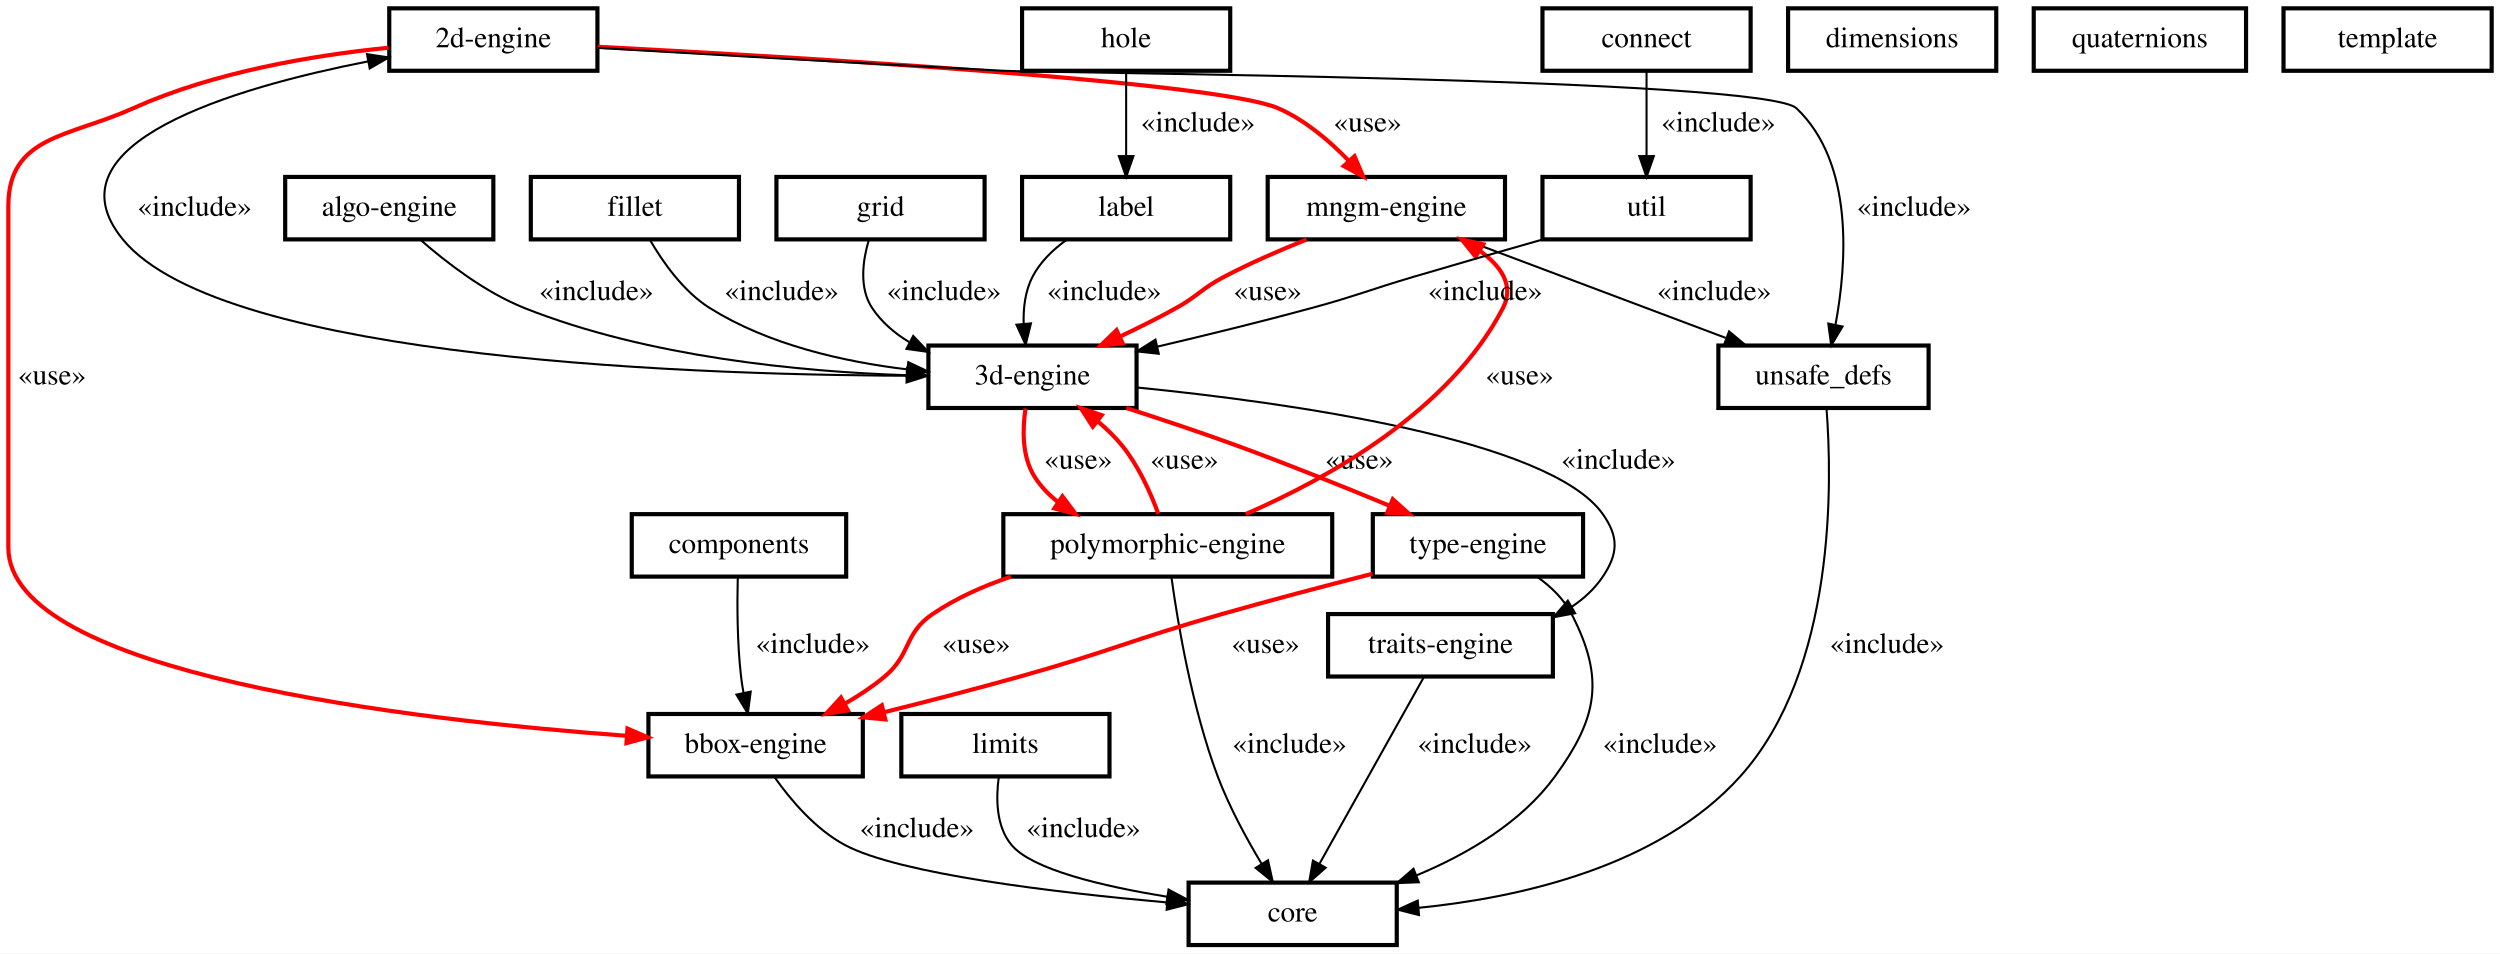
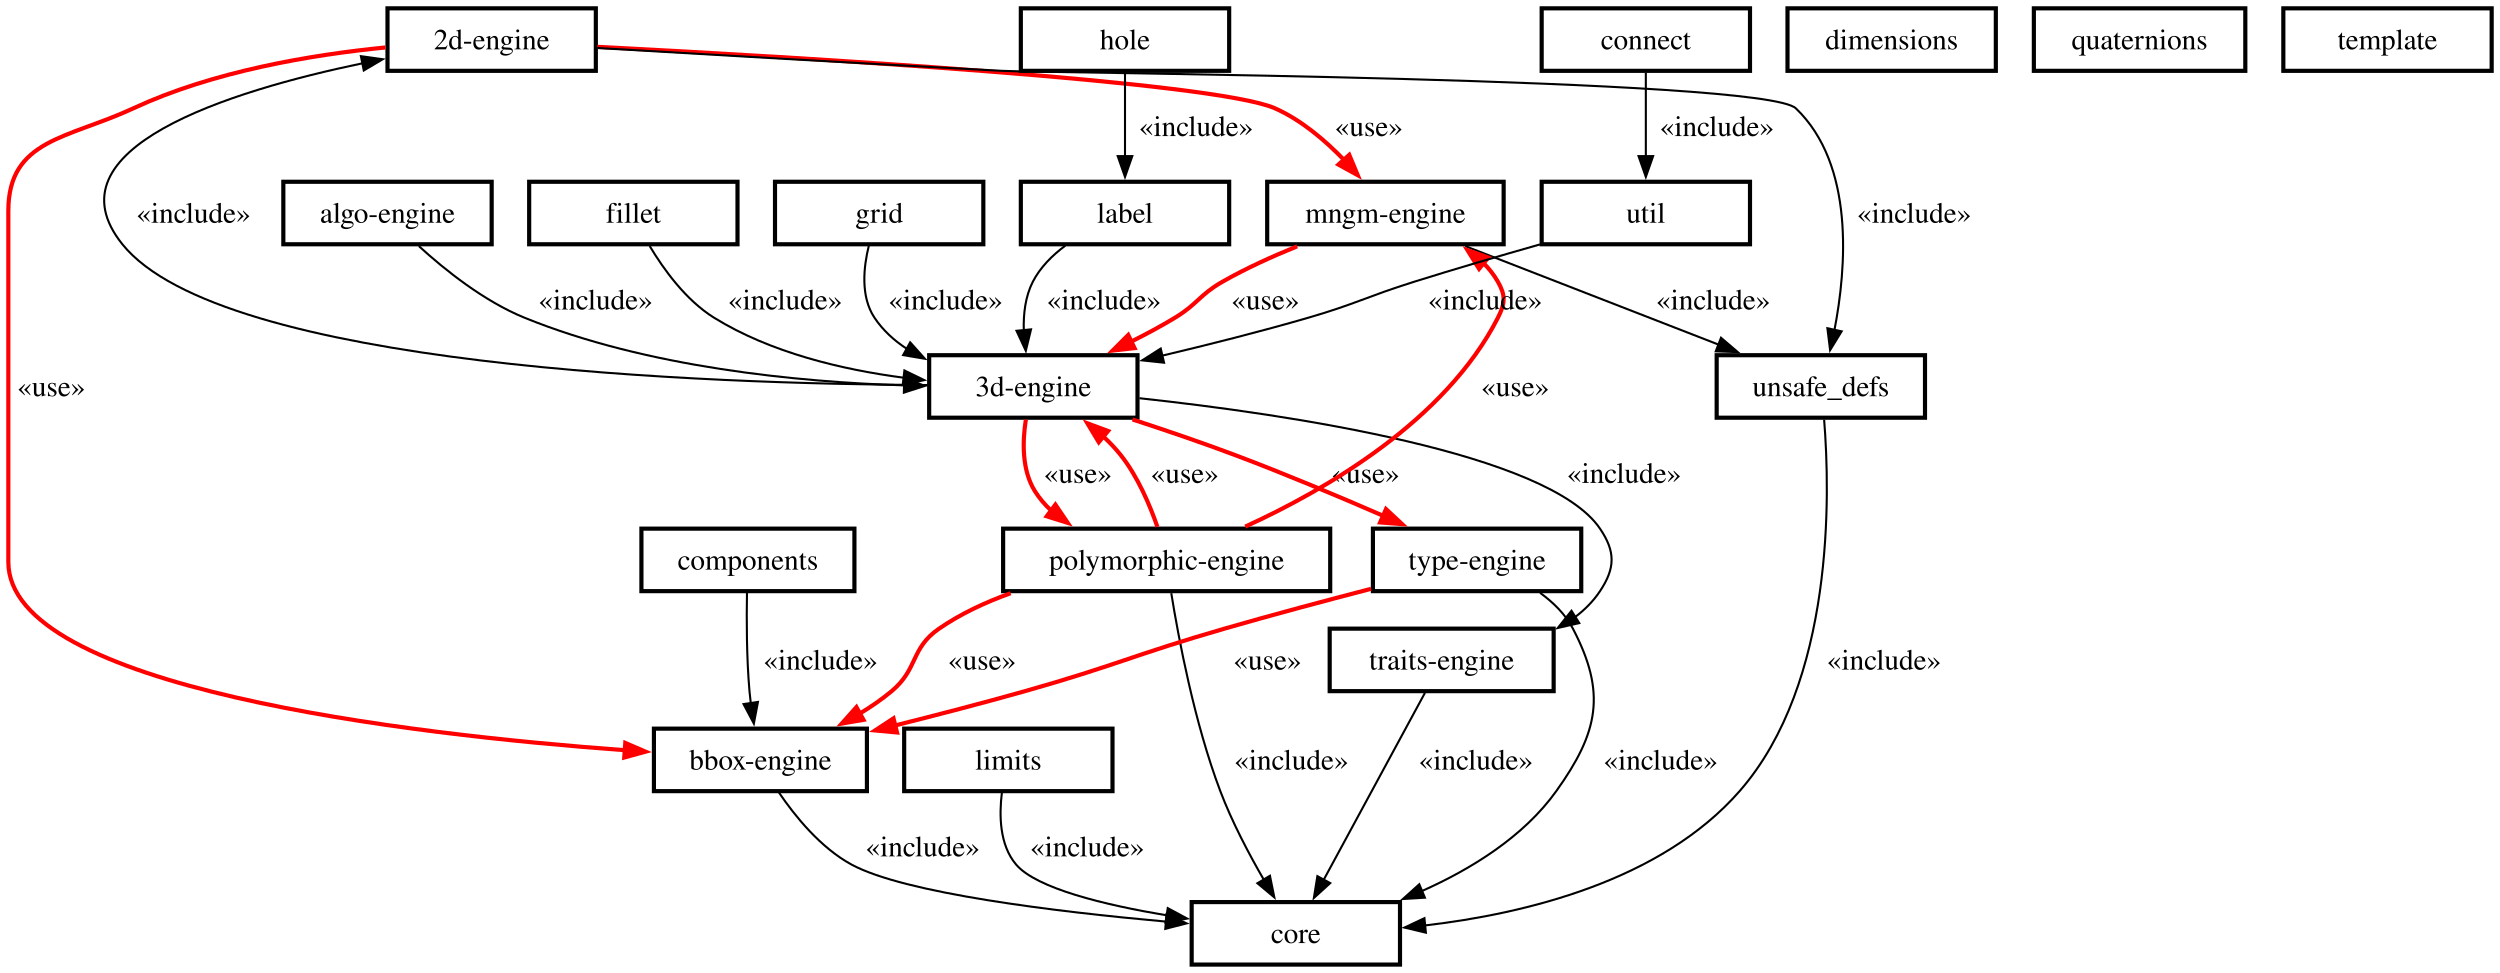
- <svg xmlns="http://www.w3.org/2000/svg" width="1201pt" height="458pt" viewBox="0.00 0.00 1201.00 458.00">
-   <g id="graph0" class="graph" transform="scale(1 1) rotate(0) translate(4 454)">
-     <polygon fill="white" stroke="transparent" points="-4,4 -4,-454 1197,-454 1197,4 -4,4" />
+ <svg xmlns="http://www.w3.org/2000/svg" width="1200pt" height="467pt" viewBox="0.00 0.00 1200.00 467.00">
+   <g id="graph0" class="graph" transform="scale(1 1) rotate(0) translate(4 463)">
+     <polygon fill="white" stroke="none" points="-4,4 -4,-463 1196,-463 1196,4 -4,4" />
    <g id="node1" class="node">
-       <polygon fill="white" stroke="black" stroke-width="2" points="283,-450 183,-450 183,-420 283,-420 283,-450" />
-       <text text-anchor="middle" x="233" y="-431.3" font-family="Times,serif" font-size="14.00">2d-engine</text>
+       <polygon fill="white" stroke="black" stroke-width="2" points="282,-459 182,-459 182,-429 282,-429 282,-459" />
+       <text text-anchor="middle" x="232" y="-439.33" font-family="Times,serif" font-size="14.00">2d-engine</text>
    </g>
    <g id="node4" class="node">
-       <polygon fill="white" stroke="black" stroke-width="2" points="410.5,-111 307.5,-111 307.5,-81 410.5,-81 410.5,-111" />
-       <text text-anchor="middle" x="359" y="-92.3" font-family="Times,serif" font-size="14.00">bbox-engine</text>
+       <polygon fill="white" stroke="black" stroke-width="2" points="412.12,-113.25 309.88,-113.25 309.88,-83.25 412.12,-83.25 412.12,-113.25" />
+       <text text-anchor="middle" x="361" y="-93.58" font-family="Times,serif" font-size="14.00">bbox-engine</text>
    </g>
    <g id="edge20" class="edge">
-       <path fill="none" stroke="red" stroke-width="2" d="M182.64,-431.07C147.07,-427.5 98.98,-419.58 60,-402 29.12,-388.07 0,-388.87 0,-355 0,-355 0,-355 0,-191 0,-130.35 194.2,-108.06 296.93,-100.52" />
-       <polygon fill="red" stroke="red" stroke-width="2" points="297.45,-103.99 307.18,-99.79 296.96,-97.01 297.45,-103.99" />
-       <text text-anchor="middle" x="21" y="-269.3" font-family="Times,serif" font-size="14.00">«use»</text>
+       <path fill="none" stroke="red" stroke-width="2" d="M181.04,-440.22C145.69,-436.72 98.28,-428.82 60,-411 28.72,-396.44 0,-396.25 0,-361.75 0,-361.75 0,-361.75 0,-193.25 0,-132.77 192.13,-110.51 296.06,-102.89" />
+       <polygon fill="red" stroke="red" stroke-width="2" points="296.14,-106.39 305.87,-102.2 295.65,-99.41 296.14,-106.39" />
+       <text text-anchor="middle" x="20.62" y="-272.83" font-family="Times,serif" font-size="14.00">«use»</text>
    </g>
    <g id="node14" class="node">
-       <polygon fill="white" stroke="black" stroke-width="2" points="719,-369 605,-369 605,-339 719,-339 719,-369" />
-       <text text-anchor="middle" x="662" y="-350.3" font-family="Times,serif" font-size="14.00">mngm-engine</text>
+       <polygon fill="white" stroke="black" stroke-width="2" points="717.75,-375.75 604.25,-375.75 604.25,-345.75 717.75,-345.75 717.75,-375.75" />
+       <text text-anchor="middle" x="661" y="-356.08" font-family="Times,serif" font-size="14.00">mngm-engine</text>
    </g>
    <g id="edge19" class="edge">
-       <path fill="none" stroke="red" stroke-width="2" d="M283.12,-431.53C378.82,-426.56 580.74,-414.71 610,-402 622.91,-396.39 634.76,-386.26 643.88,-376.84" />
-       <polygon fill="red" stroke="red" stroke-width="2" points="646.7,-378.95 650.86,-369.21 641.53,-374.22 646.7,-378.95" />
-       <text text-anchor="middle" x="653" y="-390.8" font-family="Times,serif" font-size="14.00">«use»</text>
+       <path fill="none" stroke="red" stroke-width="2" d="M282.74,-440.52C378.52,-435.58 578.98,-423.85 608,-411 620.62,-405.41 632.16,-395.55 641.24,-386.12" />
+       <polygon fill="red" stroke="red" stroke-width="2" points="643.65,-388.67 647.72,-378.89 638.44,-384 643.65,-388.67" />
+       <text text-anchor="middle" x="653.04" y="-397.7" font-family="Times,serif" font-size="14.00">«use»</text>
    </g>
    <g id="node20" class="node">
-       <polygon fill="white" stroke="black" stroke-width="2" points="922.5,-288 821.5,-288 821.5,-258 922.5,-258 922.5,-288" />
-       <text text-anchor="middle" x="872" y="-269.3" font-family="Times,serif" font-size="14.00">unsafe_defs</text>
+       <polygon fill="white" stroke="black" stroke-width="2" points="920,-292.5 820,-292.5 820,-262.5 920,-262.5 920,-292.5" />
+       <text text-anchor="middle" x="870" y="-272.83" font-family="Times,serif" font-size="14.00">unsafe_defs</text>
    </g>
    <g id="edge1" class="edge">
-       <path fill="none" stroke="black" d="M283.2,-430.99C332.72,-428.05 410.56,-423.52 478,-420 499.16,-418.9 843.62,-416.57 859,-402 886.75,-375.71 883.21,-327.37 877.81,-298.21" />
-       <polygon fill="black" stroke="black" points="881.16,-297.14 875.71,-288.05 874.31,-298.56 881.16,-297.14" />
-       <text text-anchor="middle" x="915.5" y="-350.3" font-family="Times,serif" font-size="14.00">«include»</text>
+       <path fill="none" stroke="black" d="M282.67,-439.96C332.21,-437.02 409.78,-432.51 477,-429 498.16,-427.9 842.7,-425.66 858,-411 886.27,-383.92 882.37,-334.61 876.5,-304.38" />
+       <polygon fill="black" stroke="black" points="879.99,-303.96 874.45,-294.93 873.15,-305.45 879.99,-303.96" />
+       <text text-anchor="middle" x="914.8" y="-356.08" font-family="Times,serif" font-size="14.00">«include»</text>
    </g>
    <g id="node2" class="node">
-       <polygon fill="white" stroke="black" stroke-width="2" points="542,-288 442,-288 442,-258 542,-258 542,-288" />
-       <text text-anchor="middle" x="492" y="-269.3" font-family="Times,serif" font-size="14.00">3d-engine</text>
+       <polygon fill="white" stroke="black" stroke-width="2" points="542,-292.5 442,-292.5 442,-262.5 542,-262.5 542,-292.5" />
+       <text text-anchor="middle" x="492" y="-272.83" font-family="Times,serif" font-size="14.00">3d-engine</text>
    </g>
    <g id="edge2" class="edge">
-       <path fill="none" stroke="black" d="M441.88,-273.45C337.61,-273.5 103.01,-280.29 55,-339 17.4,-384.97 107.68,-411.72 172.95,-424.54" />
-       <polygon fill="black" stroke="black" points="172.3,-427.98 182.78,-426.41 173.61,-421.11 172.3,-427.98" />
-       <text text-anchor="middle" x="89.5" y="-350.3" font-family="Times,serif" font-size="14.00">«include»</text>
+       <path fill="none" stroke="black" d="M441.38,-278.17C336.71,-278.71 102.27,-286.64 54.75,-345.75 17.85,-391.65 105.47,-419.16 170.23,-432.67" />
+       <polygon fill="black" stroke="black" points="169.23,-436.04 179.73,-434.57 170.61,-429.17 169.23,-436.04" />
+       <text text-anchor="middle" x="88.88" y="-356.08" font-family="Times,serif" font-size="14.00">«include»</text>
    </g>
    <g id="node15" class="node">
-       <polygon fill="white" stroke="black" stroke-width="2" points="636,-207 478,-207 478,-177 636,-177 636,-207" />
-       <text text-anchor="middle" x="557" y="-188.3" font-family="Times,serif" font-size="14.00">polymorphic-engine</text>
+       <polygon fill="white" stroke="black" stroke-width="2" points="634.5,-209.25 477.5,-209.25 477.5,-179.25 634.5,-179.25 634.5,-209.25" />
+       <text text-anchor="middle" x="556" y="-189.58" font-family="Times,serif" font-size="14.00">polymorphic-engine</text>
    </g>
    <g id="edge21" class="edge">
-       <path fill="none" stroke="red" stroke-width="2" d="M488.67,-257.74C487.16,-247.81 486.89,-234.66 493,-225 495.99,-220.28 499.91,-216.22 504.33,-212.75" />
-       <polygon fill="red" stroke="red" stroke-width="2" points="506.39,-215.59 512.75,-207.12 502.5,-209.77 506.39,-215.59" />
-       <text text-anchor="middle" x="514" y="-228.8" font-family="Times,serif" font-size="14.00">«use»</text>
+       <path fill="none" stroke="red" stroke-width="2" d="M488.41,-261.58C486.77,-251.18 486.4,-237.4 492.75,-227.25 494.9,-223.81 497.54,-220.73 500.52,-217.97" />
+       <polygon fill="red" stroke="red" stroke-width="2" points="502.59,-220.79 508.52,-212.01 498.41,-215.18 502.59,-220.79" />
+       <text text-anchor="middle" x="513.38" y="-231.2" font-family="Times,serif" font-size="14.00">«use»</text>
    </g>
    <g id="node18" class="node">
-       <polygon fill="white" stroke="black" stroke-width="2" points="742,-159 634,-159 634,-129 742,-129 742,-159" />
-       <text text-anchor="middle" x="688" y="-140.3" font-family="Times,serif" font-size="14.00">traits-engine</text>
+       <polygon fill="white" stroke="black" stroke-width="2" points="741.75,-161.25 634.25,-161.25 634.25,-131.25 741.75,-131.25 741.75,-161.25" />
+       <text text-anchor="middle" x="688" y="-141.58" font-family="Times,serif" font-size="14.00">traits-engine</text>
    </g>
    <g id="edge3" class="edge">
-       <path fill="none" stroke="black" d="M542.22,-267.85C614.11,-260.69 740.54,-243.18 766,-207 773.67,-196.1 773.43,-188.07 766,-177 762.11,-171.2 756.96,-166.45 751.16,-162.56" />
-       <polygon fill="black" stroke="black" points="752.68,-159.4 742.26,-157.46 749.19,-165.47 752.68,-159.4" />
-       <text text-anchor="middle" x="773.5" y="-228.8" font-family="Times,serif" font-size="14.00">«include»</text>
+       <path fill="none" stroke="black" d="M542.9,-271.86C614.61,-264.08 739.43,-245.56 764,-209.25 771.47,-198.21 771.38,-190.36 764,-179.25 760.77,-174.38 756.63,-170.25 751.96,-166.75" />
+       <polygon fill="black" stroke="black" points="754.04,-163.92 743.71,-161.56 750.32,-169.85 754.04,-163.92" />
+       <text text-anchor="middle" x="775.57" y="-231.2" font-family="Times,serif" font-size="14.00">«include»</text>
    </g>
    <g id="node19" class="node">
-       <polygon fill="white" stroke="black" stroke-width="2" points="756.5,-207 655.5,-207 655.5,-177 756.5,-177 756.5,-207" />
-       <text text-anchor="middle" x="706" y="-188.3" font-family="Times,serif" font-size="14.00">type-engine</text>
+       <polygon fill="white" stroke="black" stroke-width="2" points="755,-209.25 655,-209.25 655,-179.25 755,-179.25 755,-209.25" />
+       <text text-anchor="middle" x="705" y="-189.58" font-family="Times,serif" font-size="14.00">type-engine</text>
    </g>
    <g id="edge22" class="edge">
-       <path fill="none" stroke="red" stroke-width="2" d="M537.11,-257.99C553.81,-252.62 572.85,-246.26 590,-240 614.62,-231 641.8,-220.05 663.66,-210.98" />
-       <polygon fill="red" stroke="red" stroke-width="2" points="665.1,-214.17 672.99,-207.09 662.41,-207.71 665.1,-214.17" />
-       <text text-anchor="middle" x="649" y="-228.8" font-family="Times,serif" font-size="14.00">«use»</text>
+       <path fill="none" stroke="red" stroke-width="2" d="M539.64,-261.65C555.44,-256.5 573.07,-250.5 589,-244.5 612.73,-235.57 638.75,-224.63 660.12,-215.33" />
+       <polygon fill="red" stroke="red" stroke-width="2" points="661.27,-218.65 669.02,-211.43 658.46,-212.24 661.27,-218.65" />
+       <text text-anchor="middle" x="651.46" y="-231.2" font-family="Times,serif" font-size="14.00">«use»</text>
    </g>
    <g id="node3" class="node">
-       <polygon fill="white" stroke="black" stroke-width="2" points="233,-369 133,-369 133,-339 233,-339 233,-369" />
-       <text text-anchor="middle" x="183" y="-350.3" font-family="Times,serif" font-size="14.00">algo-engine</text>
+       <polygon fill="white" stroke="black" stroke-width="2" points="232,-375.75 132,-375.75 132,-345.75 232,-345.75 232,-375.75" />
+       <text text-anchor="middle" x="182" y="-356.08" font-family="Times,serif" font-size="14.00">algo-engine</text>
    </g>
    <g id="edge4" class="edge">
-       <path fill="none" stroke="black" d="M197.97,-338.81C210.37,-327.93 228.98,-313.56 248,-306 307.43,-282.38 380.78,-275.44 431.46,-273.75" />
-       <polygon fill="black" stroke="black" points="431.7,-277.25 441.6,-273.48 431.5,-270.25 431.7,-277.25" />
-       <text text-anchor="middle" x="282.5" y="-309.8" font-family="Times,serif" font-size="14.00">«include»</text>
+       <path fill="none" stroke="black" d="M197.05,-344.87C209.53,-333.47 228.33,-318.4 247.75,-310.5 306.55,-286.57 379.28,-279.63 430.02,-278.02" />
+       <polygon fill="black" stroke="black" points="430.03,-281.53 439.94,-277.78 429.86,-274.53 430.03,-281.53" />
+       <text text-anchor="middle" x="281.88" y="-314.45" font-family="Times,serif" font-size="14.00">«include»</text>
    </g>
    <g id="node7" class="node">
-       <polygon fill="white" stroke="black" stroke-width="2" points="667,-30 567,-30 567,0 667,0 667,-30" />
-       <text text-anchor="middle" x="617" y="-11.3" font-family="Times,serif" font-size="14.00">core</text>
+       <polygon fill="white" stroke="black" stroke-width="2" points="668,-30 568,-30 568,0 668,0 668,-30" />
+       <text text-anchor="middle" x="618" y="-10.33" font-family="Times,serif" font-size="14.00">core</text>
    </g>
    <g id="edge5" class="edge">
-       <path fill="none" stroke="black" d="M368.1,-80.62C375.76,-69.8 387.74,-55.58 402,-48 428.06,-34.14 502.54,-25.27 556.54,-20.47" />
-       <polygon fill="black" stroke="black" points="557.05,-23.94 566.71,-19.59 556.45,-16.96 557.05,-23.94" />
-       <text text-anchor="middle" x="436.5" y="-51.8" font-family="Times,serif" font-size="14.00">«include»</text>
+       <path fill="none" stroke="black" d="M369.84,-82.66C377.57,-71.27 389.87,-56.07 404.75,-48 430.12,-34.25 502.29,-25.45 555.68,-20.63" />
+       <polygon fill="black" stroke="black" points="555.94,-24.12 565.59,-19.77 555.33,-17.15 555.94,-24.12" />
+       <text text-anchor="middle" x="438.88" y="-51.95" font-family="Times,serif" font-size="14.00">«include»</text>
    </g>
    <g id="node5" class="node">
-       <polygon fill="white" stroke="black" stroke-width="2" points="402.5,-207 299.5,-207 299.5,-177 402.5,-177 402.5,-207" />
-       <text text-anchor="middle" x="351" y="-188.3" font-family="Times,serif" font-size="14.00">components</text>
+       <polygon fill="white" stroke="black" stroke-width="2" points="406.12,-209.25 303.88,-209.25 303.88,-179.25 406.12,-179.25 406.12,-209.25" />
+       <text text-anchor="middle" x="355" y="-189.58" font-family="Times,serif" font-size="14.00">components</text>
    </g>
    <g id="edge6" class="edge">
-       <path fill="none" stroke="black" d="M350.43,-176.66C350.11,-164.06 350.11,-145.25 352,-129 352.3,-126.43 352.71,-123.76 353.19,-121.11" />
-       <polygon fill="black" stroke="black" points="356.64,-121.74 355.25,-111.23 349.78,-120.31 356.64,-121.74" />
-       <text text-anchor="middle" x="386.5" y="-140.3" font-family="Times,serif" font-size="14.00">«include»</text>
+       <path fill="none" stroke="black" d="M354.55,-178.44C354.33,-165.86 354.34,-147.34 355.75,-131.25 355.92,-129.32 356.14,-127.34 356.39,-125.34" />
+       <polygon fill="black" stroke="black" points="359.82,-126.08 357.85,-115.67 352.9,-125.03 359.82,-126.08" />
+       <text text-anchor="middle" x="389.88" y="-141.58" font-family="Times,serif" font-size="14.00">«include»</text>
    </g>
    <g id="node6" class="node">
-       <polygon fill="white" stroke="black" stroke-width="2" points="837,-450 737,-450 737,-420 837,-420 837,-450" />
-       <text text-anchor="middle" x="787" y="-431.3" font-family="Times,serif" font-size="14.00">connect</text>
+       <polygon fill="white" stroke="black" stroke-width="2" points="836,-459 736,-459 736,-429 836,-429 836,-459" />
+       <text text-anchor="middle" x="786" y="-439.33" font-family="Times,serif" font-size="14.00">connect</text>
    </g>
    <g id="node21" class="node">
-       <polygon fill="white" stroke="black" stroke-width="2" points="837,-369 737,-369 737,-339 837,-339 837,-369" />
-       <text text-anchor="middle" x="787" y="-350.3" font-family="Times,serif" font-size="14.00">util</text>
+       <polygon fill="white" stroke="black" stroke-width="2" points="836,-375.75 736,-375.75 736,-345.75 836,-345.75 836,-375.75" />
+       <text text-anchor="middle" x="786" y="-356.08" font-family="Times,serif" font-size="14.00">util</text>
    </g>
    <g id="edge7" class="edge">
-       <path fill="none" stroke="black" d="M787,-419.88C787,-408.64 787,-392.66 787,-379.37" />
-       <polygon fill="black" stroke="black" points="790.5,-379 787,-369 783.5,-379 790.5,-379" />
-       <text text-anchor="middle" x="821.5" y="-390.8" font-family="Times,serif" font-size="14.00">«include»</text>
+       <path fill="none" stroke="black" d="M786,-428.1C786,-416.87 786,-401.2 786,-387.9" />
+       <polygon fill="black" stroke="black" points="789.5,-388.07 786,-378.07 782.5,-388.07 789.5,-388.07" />
+       <text text-anchor="middle" x="820.12" y="-397.7" font-family="Times,serif" font-size="14.00">«include»</text>
    </g>
    <g id="node8" class="node">
-       <polygon fill="white" stroke="black" stroke-width="2" points="955,-450 855,-450 855,-420 955,-420 955,-450" />
-       <text text-anchor="middle" x="905" y="-431.3" font-family="Times,serif" font-size="14.00">dimensions</text>
+       <polygon fill="white" stroke="black" stroke-width="2" points="954,-459 854,-459 854,-429 954,-429 954,-459" />
+       <text text-anchor="middle" x="904" y="-439.33" font-family="Times,serif" font-size="14.00">dimensions</text>
    </g>
    <g id="node9" class="node">
-       <polygon fill="white" stroke="black" stroke-width="2" points="351,-369 251,-369 251,-339 351,-339 351,-369" />
-       <text text-anchor="middle" x="301" y="-350.3" font-family="Times,serif" font-size="14.00">fillet</text>
+       <polygon fill="white" stroke="black" stroke-width="2" points="350,-375.75 250,-375.75 250,-345.75 350,-345.75 350,-375.75" />
+       <text text-anchor="middle" x="300" y="-356.08" font-family="Times,serif" font-size="14.00">fillet</text>
    </g>
    <g id="edge8" class="edge">
-       <path fill="none" stroke="black" d="M308.19,-338.84C314.37,-328.14 324.29,-313.98 337,-306 365.23,-288.29 401.5,-280.17 431.86,-276.54" />
-       <polygon fill="black" stroke="black" points="432.34,-280.01 441.91,-275.48 431.6,-273.05 432.34,-280.01" />
-       <text text-anchor="middle" x="371.5" y="-309.8" font-family="Times,serif" font-size="14.00">«include»</text>
+       <path fill="none" stroke="black" d="M307.84,-344.92C314.54,-333.71 325.25,-318.87 338.75,-310.5 365.87,-293.68 400.35,-285.56 429.74,-281.7" />
+       <polygon fill="black" stroke="black" points="430.11,-285.18 439.64,-280.55 429.3,-278.22 430.11,-285.18" />
+       <text text-anchor="middle" x="372.88" y="-314.45" font-family="Times,serif" font-size="14.00">«include»</text>
    </g>
    <g id="node10" class="node">
-       <polygon fill="white" stroke="black" stroke-width="2" points="469,-369 369,-369 369,-339 469,-339 469,-369" />
-       <text text-anchor="middle" x="419" y="-350.3" font-family="Times,serif" font-size="14.00">grid</text>
+       <polygon fill="white" stroke="black" stroke-width="2" points="468,-375.75 368,-375.75 368,-345.75 468,-345.75 468,-375.75" />
+       <text text-anchor="middle" x="418" y="-356.08" font-family="Times,serif" font-size="14.00">grid</text>
    </g>
    <g id="edge9" class="edge">
-       <path fill="none" stroke="black" d="M413.36,-338.67C410.43,-328.7 408.64,-315.54 415,-306 419.52,-299.23 425.77,-293.88 432.77,-289.67" />
-       <polygon fill="black" stroke="black" points="434.7,-292.62 441.97,-284.92 431.48,-286.4 434.7,-292.62" />
-       <text text-anchor="middle" x="449.5" y="-309.8" font-family="Times,serif" font-size="14.00">«include»</text>
+       <path fill="none" stroke="black" d="M413.06,-345.17C410.45,-334.67 409.02,-320.62 415.75,-310.5 419.77,-304.46 425.17,-299.56 431.25,-295.58" />
+       <polygon fill="black" stroke="black" points="432.88,-298.68 439.95,-290.79 429.5,-292.55 432.88,-298.68" />
+       <text text-anchor="middle" x="449.88" y="-314.45" font-family="Times,serif" font-size="14.00">«include»</text>
    </g>
    <g id="node11" class="node">
-       <polygon fill="white" stroke="black" stroke-width="2" points="587,-450 487,-450 487,-420 587,-420 587,-450" />
-       <text text-anchor="middle" x="537" y="-431.3" font-family="Times,serif" font-size="14.00">hole</text>
+       <polygon fill="white" stroke="black" stroke-width="2" points="586,-459 486,-459 486,-429 586,-429 586,-459" />
+       <text text-anchor="middle" x="536" y="-439.33" font-family="Times,serif" font-size="14.00">hole</text>
    </g>
    <g id="node12" class="node">
-       <polygon fill="white" stroke="black" stroke-width="2" points="587,-369 487,-369 487,-339 587,-339 587,-369" />
-       <text text-anchor="middle" x="537" y="-350.3" font-family="Times,serif" font-size="14.00">label</text>
+       <polygon fill="white" stroke="black" stroke-width="2" points="586,-375.75 486,-375.75 486,-345.75 586,-345.75 586,-375.75" />
+       <text text-anchor="middle" x="536" y="-356.08" font-family="Times,serif" font-size="14.00">label</text>
    </g>
    <g id="edge10" class="edge">
-       <path fill="none" stroke="black" d="M537,-419.88C537,-408.64 537,-392.66 537,-379.37" />
-       <polygon fill="black" stroke="black" points="540.5,-379 537,-369 533.5,-379 540.5,-379" />
-       <text text-anchor="middle" x="571.5" y="-390.8" font-family="Times,serif" font-size="14.00">«include»</text>
+       <path fill="none" stroke="black" d="M536,-428.1C536,-416.87 536,-401.2 536,-387.9" />
+       <polygon fill="black" stroke="black" points="539.5,-388.07 536,-378.07 532.5,-388.07 539.5,-388.07" />
+       <text text-anchor="middle" x="570.12" y="-397.7" font-family="Times,serif" font-size="14.00">«include»</text>
    </g>
    <g id="edge11" class="edge">
-       <path fill="none" stroke="black" d="M508.36,-338.77C501.81,-334.06 495.69,-328.16 492,-321 488.49,-314.2 487.55,-306.07 487.77,-298.5" />
-       <polygon fill="black" stroke="black" points="491.27,-298.65 488.71,-288.37 484.3,-298.01 491.27,-298.65" />
-       <text text-anchor="middle" x="526.5" y="-309.8" font-family="Times,serif" font-size="14.00">«include»</text>
+       <path fill="none" stroke="black" d="M507.36,-345.09C501.1,-340.44 495.29,-334.67 491.75,-327.75 488.13,-320.67 487.18,-312.24 487.42,-304.37" />
+       <polygon fill="black" stroke="black" points="490.89,-304.91 488.39,-294.61 483.92,-304.22 490.89,-304.91" />
+       <text text-anchor="middle" x="525.88" y="-314.45" font-family="Times,serif" font-size="14.00">«include»</text>
    </g>
    <g id="node13" class="node">
-       <polygon fill="white" stroke="black" stroke-width="2" points="529,-111 429,-111 429,-81 529,-81 529,-111" />
-       <text text-anchor="middle" x="479" y="-92.3" font-family="Times,serif" font-size="14.00">limits</text>
+       <polygon fill="white" stroke="black" stroke-width="2" points="530,-113.25 430,-113.25 430,-83.25 530,-83.25 530,-113.25" />
+       <text text-anchor="middle" x="480" y="-93.58" font-family="Times,serif" font-size="14.00">limits</text>
    </g>
    <g id="edge12" class="edge">
-       <path fill="none" stroke="black" d="M475.8,-80.62C474.41,-70.36 474.51,-56.87 482,-48 491.92,-36.25 525.52,-28.26 556.72,-23.2" />
-       <polygon fill="black" stroke="black" points="557.38,-26.64 566.73,-21.66 556.32,-19.72 557.38,-26.64" />
-       <text text-anchor="middle" x="516.5" y="-51.8" font-family="Times,serif" font-size="14.00">«include»</text>
+       <path fill="none" stroke="black" d="M476.92,-82.61C475.55,-71.8 475.73,-57.39 483.75,-48 493.48,-36.6 525.77,-28.7 556.25,-23.6" />
+       <polygon fill="black" stroke="black" points="556.52,-27.1 565.85,-22.08 555.43,-20.18 556.52,-27.1" />
+       <text text-anchor="middle" x="517.88" y="-51.95" font-family="Times,serif" font-size="14.00">«include»</text>
    </g>
    <g id="edge23" class="edge">
-       <path fill="none" stroke="red" stroke-width="2" d="M623.66,-338.94C610.81,-333.79 596.57,-327.6 584,-321 573.2,-315.33 571.67,-311.92 561,-306 552.43,-301.25 543.03,-296.56 534,-292.3" />
-       <polygon fill="red" stroke="red" stroke-width="2" points="535.32,-289.06 524.77,-288.04 532.38,-295.41 535.32,-289.06" />
-       <text text-anchor="middle" x="605" y="-309.8" font-family="Times,serif" font-size="14.00">«use»</text>
+       <path fill="none" stroke="red" stroke-width="2" d="M618.63,-344.76C606.72,-339.93 593.97,-334.15 582.75,-327.75 571.73,-321.46 570.86,-317.07 560,-310.5 553.34,-306.47 546.09,-302.58 538.89,-298.98" />
+       <polygon fill="red" stroke="red" stroke-width="2" points="540.58,-295.91 530.05,-294.73 537.55,-302.22 540.58,-295.91" />
+       <text text-anchor="middle" x="603.38" y="-314.45" font-family="Times,serif" font-size="14.00">«use»</text>
    </g>
    <g id="edge13" class="edge">
-       <path fill="none" stroke="black" d="M699.54,-338.88C734.63,-325.68 787.15,-305.92 825.01,-291.68" />
-       <polygon fill="black" stroke="black" points="826.65,-294.8 834.78,-288 824.19,-288.25 826.65,-294.8" />
-       <text text-anchor="middle" x="819.5" y="-309.8" font-family="Times,serif" font-size="14.00">«include»</text>
+       <path fill="none" stroke="black" d="M699.33,-344.85C733.55,-331.55 783.84,-312 820.97,-297.56" />
+       <polygon fill="black" stroke="black" points="822.09,-300.88 830.15,-293.99 819.56,-294.36 822.09,-300.88" />
+       <text text-anchor="middle" x="818.34" y="-314.45" font-family="Times,serif" font-size="14.00">«include»</text>
    </g>
    <g id="edge24" class="edge">
-       <path fill="none" stroke="red" stroke-width="2" d="M552.45,-207.19C548.81,-217.09 542.97,-230.23 535,-240 531.63,-244.13 527.62,-248.01 523.41,-251.55" />
-       <polygon fill="red" stroke="red" stroke-width="2" points="520.97,-249.02 515.22,-257.92 525.27,-254.55 520.97,-249.02" />
-       <text text-anchor="middle" x="565" y="-228.8" font-family="Times,serif" font-size="14.00">«use»</text>
+       <path fill="none" stroke="red" stroke-width="2" d="M551.56,-210.09C547.96,-220.46 542.14,-234.22 534,-244.5 531.52,-247.63 528.66,-250.63 525.64,-253.44" />
+       <polygon fill="red" stroke="red" stroke-width="2" points="523.41,-250.73 517.95,-259.81 527.88,-256.12 523.41,-250.73" />
+       <text text-anchor="middle" x="564.67" y="-231.2" font-family="Times,serif" font-size="14.00">«use»</text>
    </g>
    <g id="edge25" class="edge">
-       <path fill="none" stroke="red" stroke-width="2" d="M481.65,-176.97C468.43,-172.52 455.3,-166.67 444,-159 430.1,-149.56 433.89,-139.78 421,-129 415.25,-124.19 408.66,-119.84 401.97,-116" />
-       <polygon fill="red" stroke="red" stroke-width="2" points="403.32,-112.75 392.85,-111.09 400,-118.91 403.32,-112.75" />
-       <text text-anchor="middle" x="465" y="-140.3" font-family="Times,serif" font-size="14.00">«use»</text>
+       <path fill="none" stroke="red" stroke-width="2" d="M481.11,-178.26C469.01,-173.93 457.08,-168.37 446.75,-161.25 432.97,-151.75 436.84,-141.98 424,-131.25 419.3,-127.33 414.05,-123.72 408.63,-120.45" />
+       <polygon fill="red" stroke="red" stroke-width="2" points="410.48,-117.48 400.04,-115.69 407.09,-123.6 410.48,-117.48" />
+       <text text-anchor="middle" x="467.38" y="-141.58" font-family="Times,serif" font-size="14.00">«use»</text>
    </g>
    <g id="edge14" class="edge">
-       <path fill="none" stroke="black" d="M558.76,-176.73C561.69,-155.39 568.53,-114.11 581,-81 586.51,-66.38 594.86,-51.04 602.14,-38.94" />
-       <polygon fill="black" stroke="black" points="605.15,-40.73 607.43,-30.38 599.19,-37.05 605.15,-40.73" />
-       <text text-anchor="middle" x="615.5" y="-92.3" font-family="Times,serif" font-size="14.00">«include»</text>
+       <path fill="none" stroke="black" d="M558.21,-178.29C561.68,-156.78 569.31,-116.08 581.75,-83.25 587.33,-68.52 595.53,-52.99 602.73,-40.56" />
+       <polygon fill="black" stroke="black" points="605.57,-42.63 607.68,-32.25 599.55,-39.05 605.57,-42.63" />
+       <text text-anchor="middle" x="615.88" y="-93.58" font-family="Times,serif" font-size="14.00">«include»</text>
    </g>
    <g id="edge26" class="edge">
-       <path fill="none" stroke="red" stroke-width="2" d="M594.43,-207.04C633.36,-223.91 692.17,-256.31 718,-306 723.65,-316.86 717.09,-326.21 706.73,-333.64" />
-       <polygon fill="red" stroke="red" stroke-width="2" points="704.85,-330.69 698.2,-338.94 708.54,-336.63 704.85,-330.69" />
-       <text text-anchor="middle" x="726" y="-269.3" font-family="Times,serif" font-size="14.00">«use»</text>
+       <path fill="none" stroke="red" stroke-width="2" d="M593.71,-210.23C632.19,-227.81 689.74,-261 715,-310.5 718.48,-317.33 718.8,-321.09 715,-327.75 713.13,-331.03 710.77,-334.02 708.1,-336.72" />
+       <polygon fill="red" stroke="red" stroke-width="2" points="705.96,-333.95 700.37,-342.95 710.36,-339.39 705.96,-333.95" />
+       <text text-anchor="middle" x="723.3" y="-272.83" font-family="Times,serif" font-size="14.00">«use»</text>
    </g>
    <g id="node16" class="node">
-       <polygon fill="white" stroke="black" stroke-width="2" points="1075,-450 973,-450 973,-420 1075,-420 1075,-450" />
-       <text text-anchor="middle" x="1024" y="-431.3" font-family="Times,serif" font-size="14.00">quaternions</text>
+       <polygon fill="white" stroke="black" stroke-width="2" points="1073.75,-459 972.25,-459 972.25,-429 1073.75,-429 1073.75,-459" />
+       <text text-anchor="middle" x="1023" y="-439.33" font-family="Times,serif" font-size="14.00">quaternions</text>
    </g>
    <g id="node17" class="node">
-       <polygon fill="white" stroke="black" stroke-width="2" points="1193,-450 1093,-450 1093,-420 1193,-420 1193,-450" />
-       <text text-anchor="middle" x="1143" y="-431.3" font-family="Times,serif" font-size="14.00">template</text>
+       <polygon fill="white" stroke="black" stroke-width="2" points="1192,-459 1092,-459 1092,-429 1192,-429 1192,-459" />
+       <text text-anchor="middle" x="1142" y="-439.33" font-family="Times,serif" font-size="14.00">template</text>
    </g>
    <g id="edge15" class="edge">
-       <path fill="none" stroke="black" d="M680.13,-128.92C667.98,-107.18 644.51,-65.21 629.86,-39.01" />
-       <polygon fill="black" stroke="black" points="632.84,-37.16 624.9,-30.14 626.73,-40.58 632.84,-37.16" />
-       <text text-anchor="middle" x="704.5" y="-92.3" font-family="Times,serif" font-size="14.00">«include»</text>
+       <path fill="none" stroke="black" d="M679.97,-130.42C668.1,-108.51 645.74,-67.22 631.37,-40.69" />
+       <polygon fill="black" stroke="black" points="634.5,-39.11 626.66,-31.98 628.34,-42.44 634.5,-39.11" />
+       <text text-anchor="middle" x="704.42" y="-93.58" font-family="Times,serif" font-size="14.00">«include»</text>
    </g>
    <g id="edge27" class="edge">
-       <path fill="none" stroke="red" stroke-width="2" d="M655.29,-178.36C633.05,-172.67 606.66,-165.73 583,-159 539.6,-146.65 529.45,-141.18 486,-129 464.83,-123.06 441.54,-117.05 420.75,-111.86" />
-       <polygon fill="red" stroke="red" stroke-width="2" points="421.31,-108.39 410.76,-109.38 419.62,-115.19 421.31,-108.39" />
-       <text text-anchor="middle" x="604" y="-140.3" font-family="Times,serif" font-size="14.00">«use»</text>
+       <path fill="none" stroke="red" stroke-width="2" d="M654.12,-180.37C632.38,-174.73 606.76,-167.89 583.75,-161.25 540.9,-148.89 530.92,-143.37 488,-131.25 467.8,-125.55 445.65,-119.79 425.59,-114.77" />
+       <polygon fill="red" stroke="red" stroke-width="2" points="426.57,-111.41 416.02,-112.39 424.88,-118.2 426.57,-111.41" />
+       <text text-anchor="middle" x="604.38" y="-141.58" font-family="Times,serif" font-size="14.00">«use»</text>
    </g>
    <g id="edge16" class="edge">
-       <path fill="none" stroke="black" d="M734.64,-176.77C741.19,-172.06 747.31,-166.16 751,-159 766.98,-128.03 763.53,-109.16 743,-81 726.81,-58.79 700.77,-43.58 676.55,-33.5" />
-       <polygon fill="black" stroke="black" points="677.61,-30.16 667.03,-29.75 675.05,-36.67 677.61,-30.16" />
-       <text text-anchor="middle" x="793.5" y="-92.3" font-family="Times,serif" font-size="14.00">«include»</text>
+       <path fill="none" stroke="black" d="M735.22,-178.45C741.55,-173.86 747.4,-168.15 751,-161.25 767.14,-130.36 763.28,-111.59 743,-83.25 727.26,-61.26 702.04,-45.76 678.36,-35.23" />
+       <polygon fill="black" stroke="black" points="679.96,-32.11 669.38,-31.47 677.25,-38.56 679.96,-32.11" />
+       <text text-anchor="middle" x="793.12" y="-93.58" font-family="Times,serif" font-size="14.00">«include»</text>
    </g>
    <g id="edge17" class="edge">
-       <path fill="none" stroke="black" d="M873.44,-257.92C876.17,-223.17 878.2,-132.4 832,-81 793.06,-37.68 726.36,-22.78 677.56,-17.89" />
-       <polygon fill="black" stroke="black" points="677.7,-14.39 667.43,-16.99 677.08,-21.36 677.7,-14.39" />
-       <text text-anchor="middle" x="902.5" y="-140.3" font-family="Times,serif" font-size="14.00">«include»</text>
+       <path fill="none" stroke="black" d="M871.58,-261.54C874.47,-225.97 876.63,-135.42 831,-83.25 793.3,-40.15 728.23,-24.39 679.9,-18.78" />
+       <polygon fill="black" stroke="black" points="680.43,-15.32 670.13,-17.77 679.72,-22.28 680.43,-15.32" />
+       <text text-anchor="middle" x="900.33" y="-141.58" font-family="Times,serif" font-size="14.00">«include»</text>
    </g>
    <g id="edge18" class="edge">
-       <path fill="none" stroke="black" d="M737.04,-338.94C717.65,-333.43 695.26,-327 675,-321 653.16,-314.54 647.98,-311.98 626,-306 601.98,-299.46 575.33,-292.95 552.17,-287.52" />
-       <polygon fill="black" stroke="black" points="552.67,-284.05 542.14,-285.19 551.09,-290.86 552.67,-284.05" />
-       <text text-anchor="middle" x="709.5" y="-309.8" font-family="Times,serif" font-size="14.00">«include»</text>
+       <path fill="none" stroke="black" d="M735.17,-345.68C716.16,-340.27 694.41,-333.91 674.75,-327.75 652.02,-320.62 646.88,-317.15 624,-310.5 601.24,-303.89 576,-297.53 553.74,-292.26" />
+       <polygon fill="black" stroke="black" points="554.75,-288.9 544.21,-290.02 553.15,-295.71 554.75,-288.9" />
+       <text text-anchor="middle" x="708.88" y="-314.45" font-family="Times,serif" font-size="14.00">«include»</text>
    </g>
  </g>
</svg>
